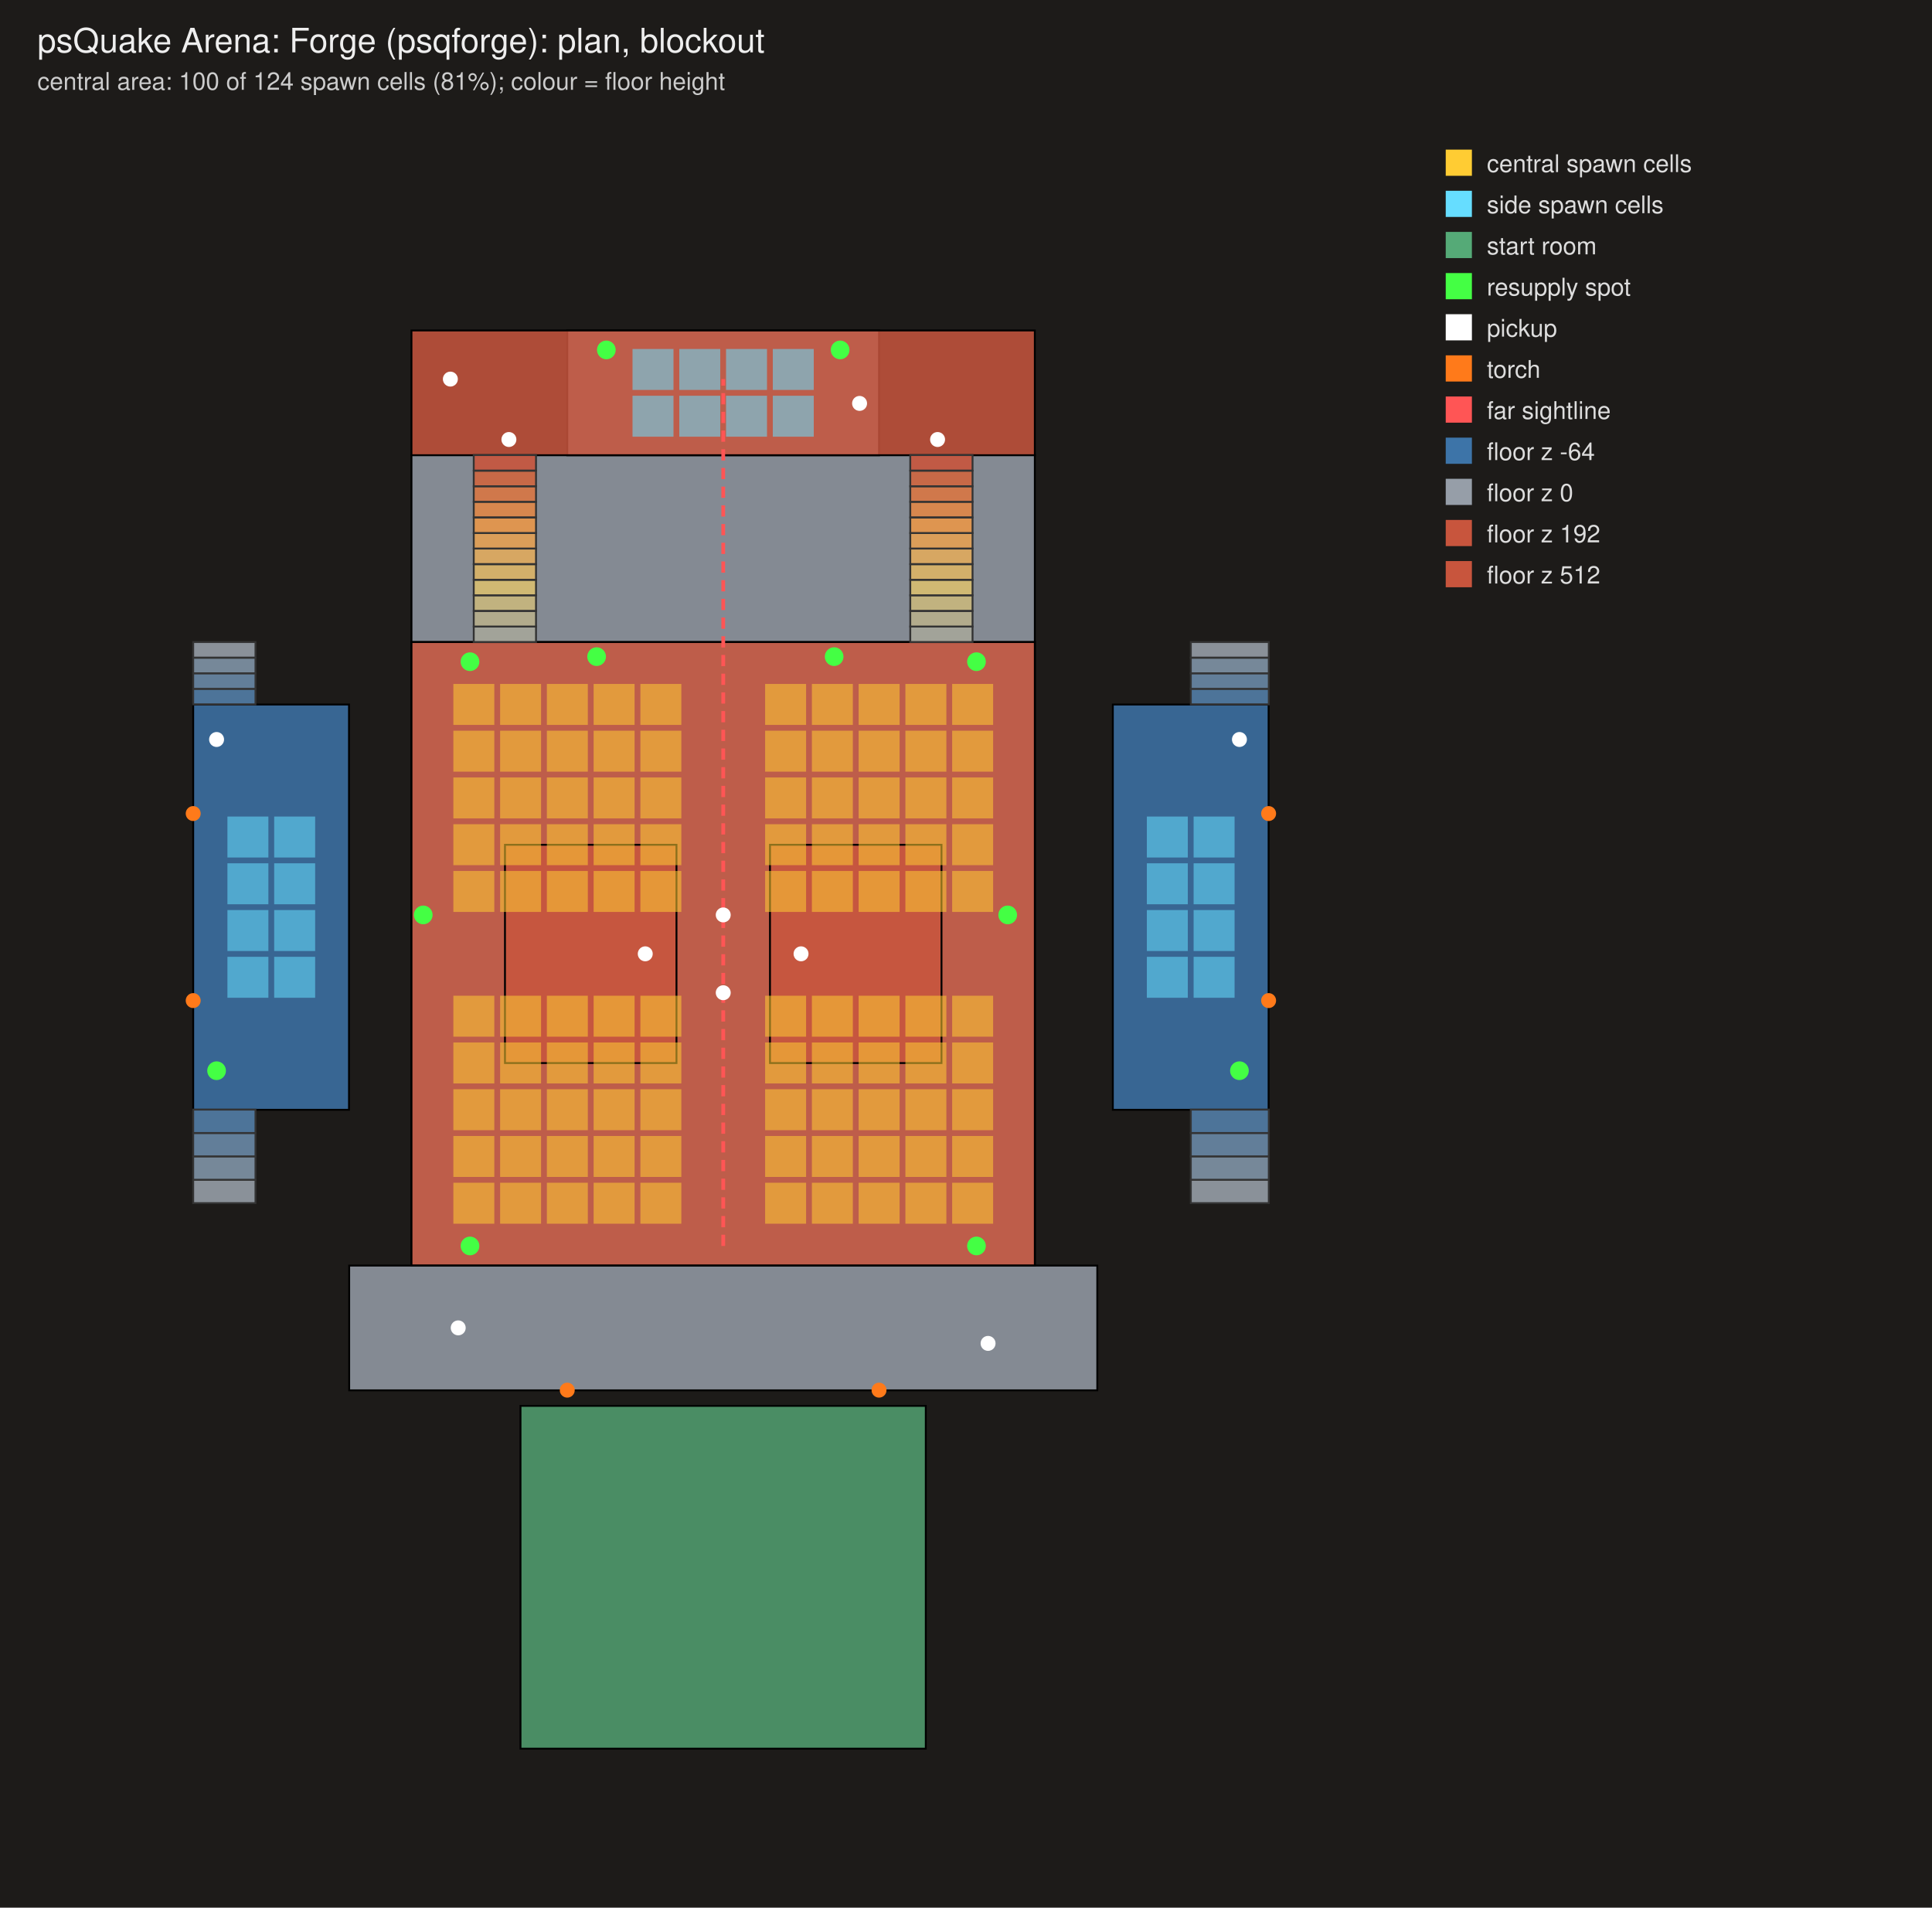
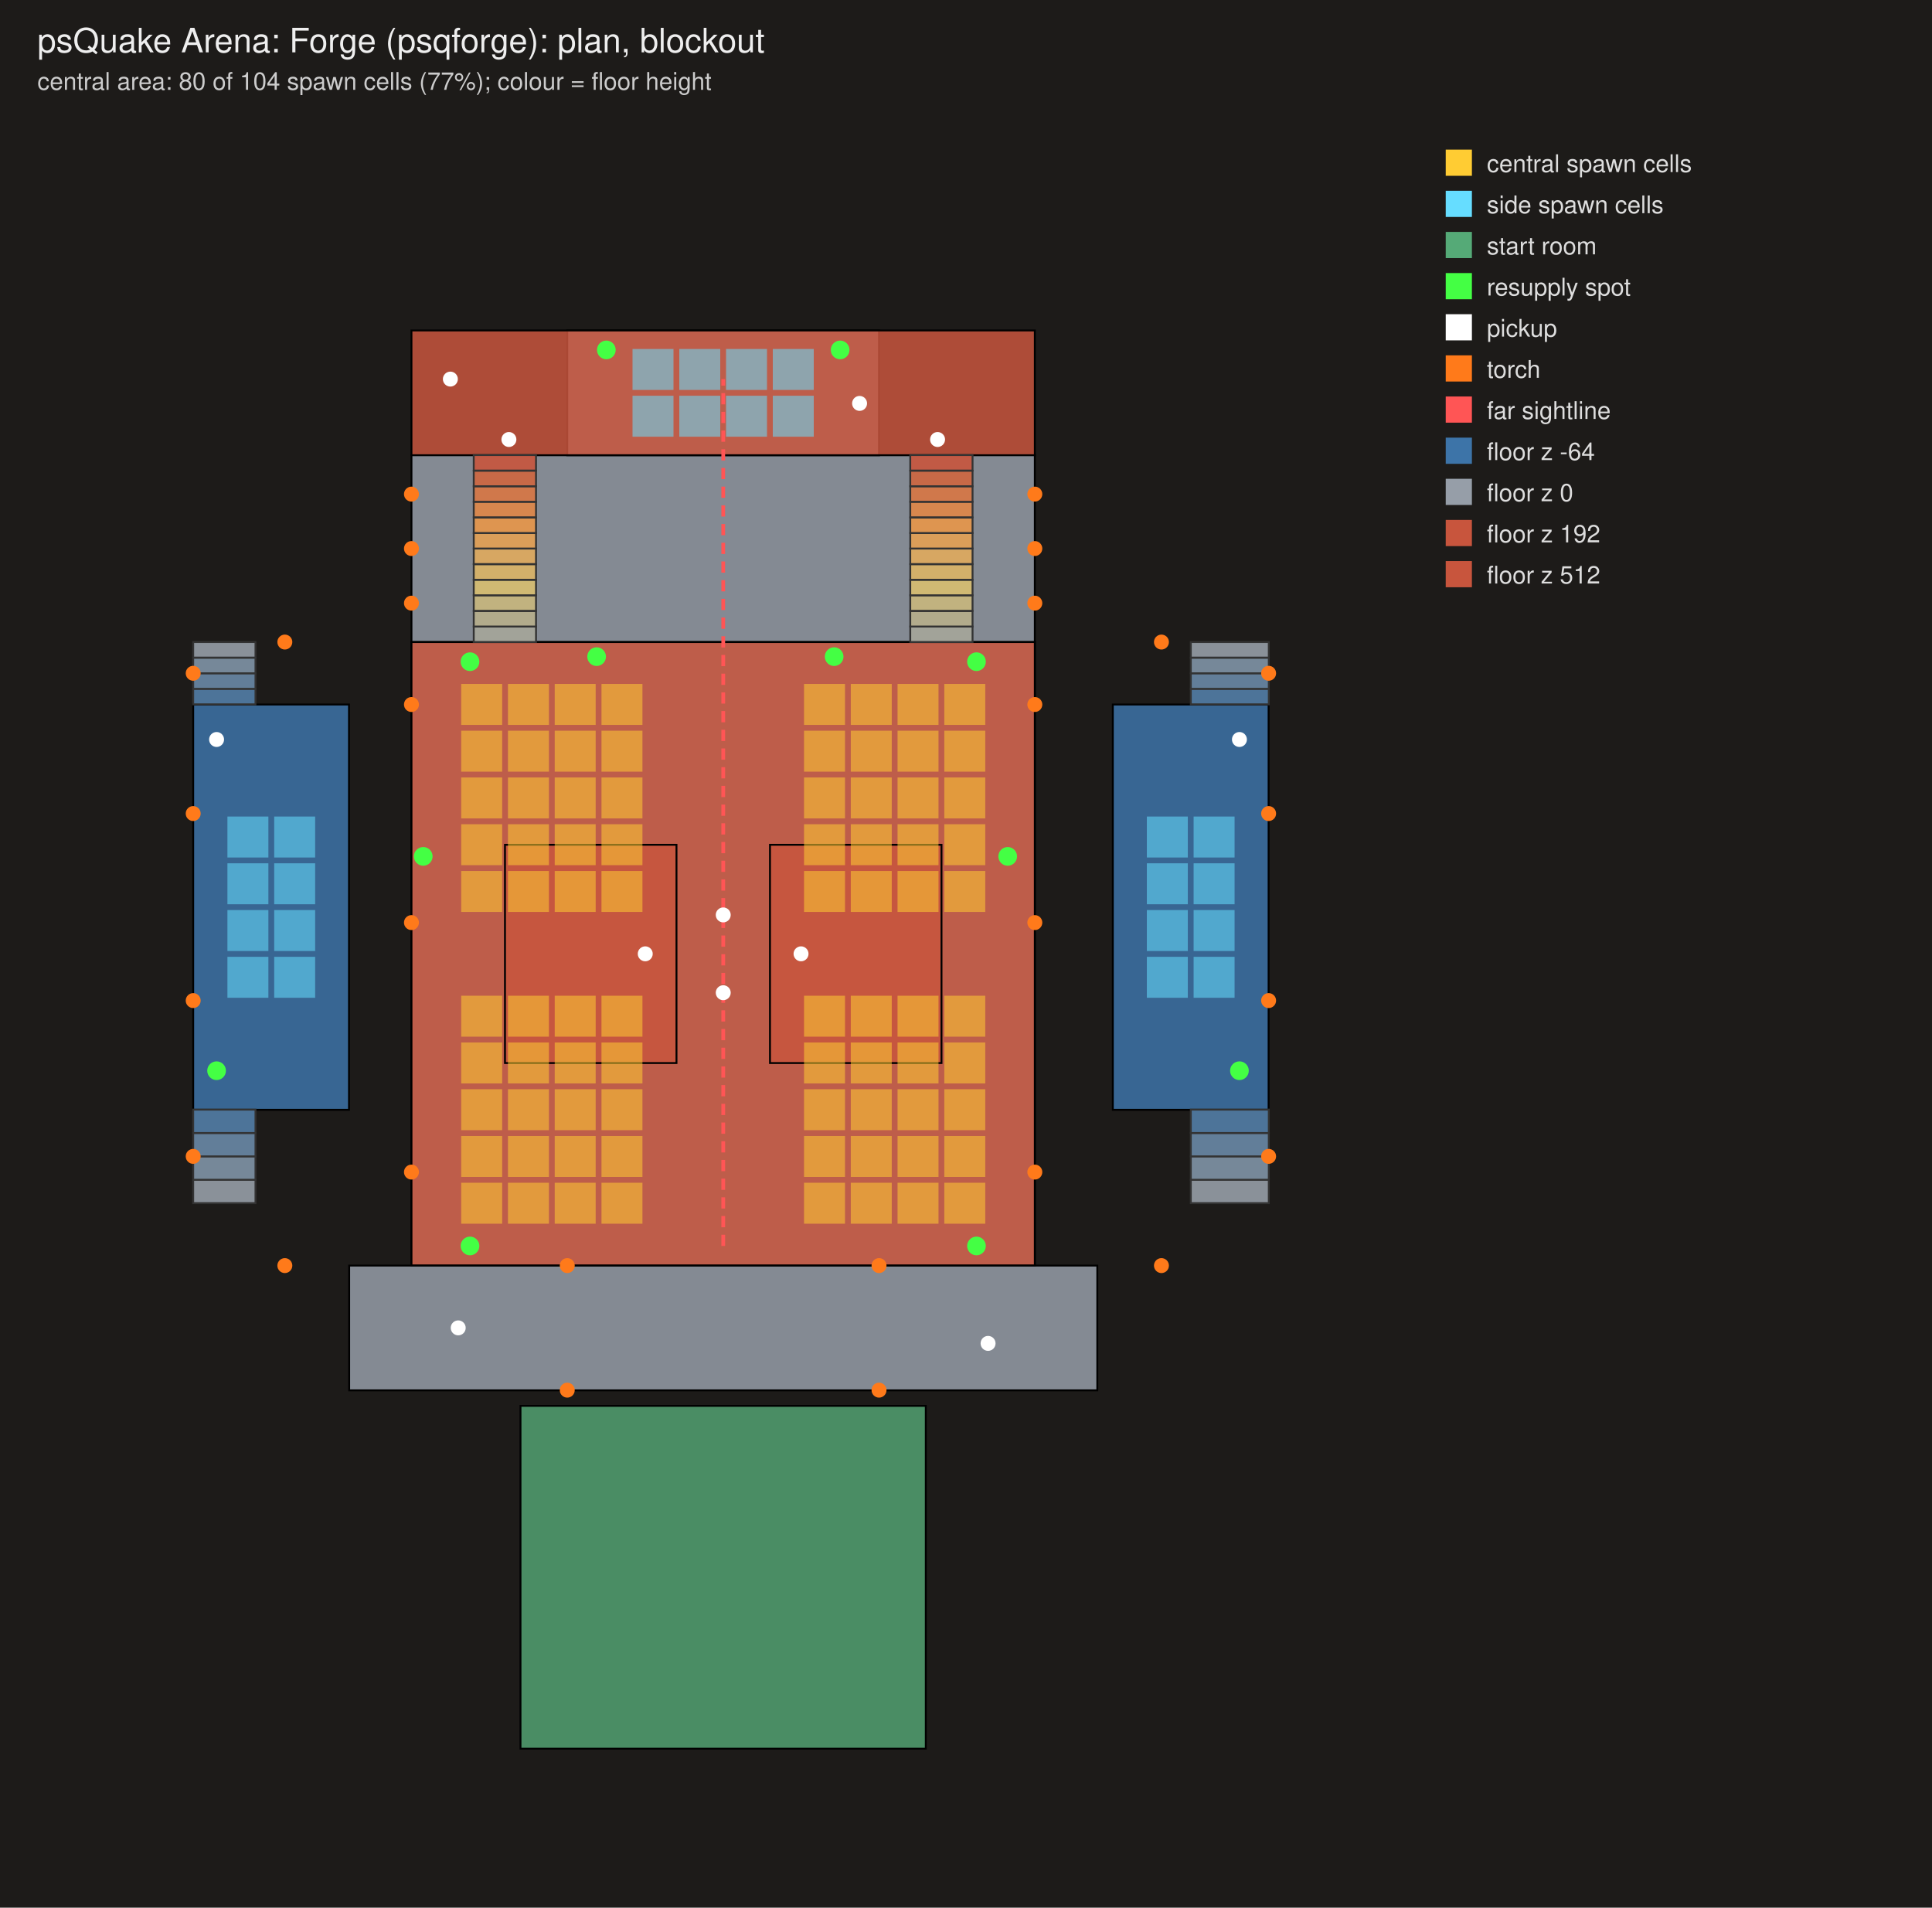
<svg xmlns="http://www.w3.org/2000/svg" width="1033" height="1020" font-family="Helvetica, Arial, sans-serif">
  <rect width="100%" height="100%" fill="#1d1b19" />
  <text x="20" y="28" fill="#eee" font-size="18">psQuake Arena: Forge (psqforge): plan, blockout</text>
-   <text x="20" y="48" fill="#ccc" font-size="13">central area: 100 of 124 spawn cells (81%); colour = floor height</text>
+   <text x="20" y="48" fill="#ccc" font-size="13">central area: 80 of 104 spawn cells (77%); colour = floor height</text>
  <rect x="103.3" y="376.7" width="83.3" height="216.7" fill="#3d74a8" fill-opacity="0.85" stroke="#000" />
  <rect x="595.0" y="376.7" width="83.3" height="216.7" fill="#3d74a8" fill-opacity="0.85" stroke="#000" />
  <rect x="186.7" y="676.7" width="400.0" height="66.7" fill="#969ea8" fill-opacity="0.85" stroke="#000" />
  <rect x="220.0" y="343.3" width="333.3" height="333.3" fill="#969ea8" fill-opacity="0.85" stroke="#000" />
  <rect x="220.0" y="243.3" width="333.3" height="100.0" fill="#969ea8" fill-opacity="0.85" stroke="#000" />
  <rect x="303.3" y="176.7" width="166.7" height="66.7" fill="#969ea8" fill-opacity="0.85" stroke="#000" />
  <rect x="220.0" y="343.3" width="333.3" height="333.3" fill="#c8553d" fill-opacity="0.85" stroke="#000" />
  <rect x="220.0" y="176.7" width="333.3" height="66.7" fill="#c8553d" fill-opacity="0.85" stroke="#000" />
  <rect x="270.0" y="451.7" width="91.7" height="116.7" fill="#c8553d" fill-opacity="0.85" stroke="#000" />
  <rect x="411.7" y="451.7" width="91.7" height="116.7" fill="#c8553d" fill-opacity="0.85" stroke="#000" />
  <rect x="103.3" y="630.8" width="33.3" height="12.5" fill="#969ea8" fill-opacity="0.9" stroke="#333" />
  <rect x="103.3" y="618.3" width="33.3" height="12.5" fill="#8094a8" fill-opacity="0.9" stroke="#333" />
  <rect x="103.3" y="605.8" width="33.3" height="12.5" fill="#6a89a8" fill-opacity="0.9" stroke="#333" />
  <rect x="103.3" y="593.3" width="33.3" height="12.5" fill="#537ea8" fill-opacity="0.9" stroke="#333" />
  <rect x="103.3" y="368.3" width="33.3" height="8.3" fill="#537ea8" fill-opacity="0.9" stroke="#333" />
  <rect x="103.3" y="360.0" width="33.3" height="8.3" fill="#6a89a8" fill-opacity="0.9" stroke="#333" />
  <rect x="103.3" y="351.7" width="33.3" height="8.3" fill="#8094a8" fill-opacity="0.9" stroke="#333" />
  <rect x="103.3" y="343.3" width="33.3" height="8.3" fill="#969ea8" fill-opacity="0.9" stroke="#333" />
  <rect x="636.7" y="630.8" width="41.7" height="12.5" fill="#969ea8" fill-opacity="0.9" stroke="#333" />
  <rect x="636.7" y="618.3" width="41.7" height="12.5" fill="#8094a8" fill-opacity="0.9" stroke="#333" />
  <rect x="636.7" y="605.8" width="41.7" height="12.5" fill="#6a89a8" fill-opacity="0.9" stroke="#333" />
  <rect x="636.7" y="593.3" width="41.7" height="12.5" fill="#537ea8" fill-opacity="0.9" stroke="#333" />
  <rect x="636.7" y="368.3" width="41.7" height="8.3" fill="#537ea8" fill-opacity="0.9" stroke="#333" />
  <rect x="636.7" y="360.0" width="41.7" height="8.3" fill="#6a89a8" fill-opacity="0.9" stroke="#333" />
  <rect x="636.7" y="351.7" width="41.7" height="8.3" fill="#8094a8" fill-opacity="0.9" stroke="#333" />
  <rect x="636.7" y="343.3" width="41.7" height="8.3" fill="#969ea8" fill-opacity="0.9" stroke="#333" />
  <rect x="253.3" y="335.0" width="33.3" height="8.3" fill="#a6a69a" fill-opacity="0.9" stroke="#333" />
  <rect x="253.3" y="326.7" width="33.3" height="8.3" fill="#b7ae8c" fill-opacity="0.9" stroke="#333" />
  <rect x="253.3" y="318.3" width="33.3" height="8.3" fill="#c8b67e" fill-opacity="0.9" stroke="#333" />
  <rect x="253.3" y="310.0" width="33.3" height="8.3" fill="#d8be70" fill-opacity="0.9" stroke="#333" />
  <rect x="253.3" y="301.7" width="33.3" height="8.3" fill="#dcb466" fill-opacity="0.9" stroke="#333" />
  <rect x="253.3" y="293.3" width="33.3" height="8.3" fill="#e0aa5d" fill-opacity="0.9" stroke="#333" />
  <rect x="253.3" y="285.0" width="33.3" height="8.3" fill="#e4a054" fill-opacity="0.9" stroke="#333" />
  <rect x="253.3" y="276.7" width="33.3" height="8.3" fill="#e8964a" fill-opacity="0.9" stroke="#333" />
  <rect x="253.3" y="268.3" width="33.3" height="8.3" fill="#e08647" fill-opacity="0.9" stroke="#333" />
  <rect x="253.3" y="260.0" width="33.3" height="8.3" fill="#d87644" fill-opacity="0.9" stroke="#333" />
  <rect x="253.3" y="251.7" width="33.3" height="8.3" fill="#d06540" fill-opacity="0.9" stroke="#333" />
  <rect x="253.3" y="243.3" width="33.3" height="8.3" fill="#c8553d" fill-opacity="0.9" stroke="#333" />
  <rect x="486.7" y="335.0" width="33.3" height="8.3" fill="#a6a69a" fill-opacity="0.9" stroke="#333" />
  <rect x="486.7" y="326.7" width="33.3" height="8.3" fill="#b7ae8c" fill-opacity="0.9" stroke="#333" />
  <rect x="486.7" y="318.3" width="33.3" height="8.3" fill="#c8b67e" fill-opacity="0.9" stroke="#333" />
  <rect x="486.7" y="310.0" width="33.3" height="8.3" fill="#d8be70" fill-opacity="0.9" stroke="#333" />
  <rect x="486.7" y="301.7" width="33.3" height="8.3" fill="#dcb466" fill-opacity="0.9" stroke="#333" />
  <rect x="486.7" y="293.3" width="33.3" height="8.3" fill="#e0aa5d" fill-opacity="0.9" stroke="#333" />
  <rect x="486.7" y="285.0" width="33.3" height="8.3" fill="#e4a054" fill-opacity="0.9" stroke="#333" />
  <rect x="486.7" y="276.7" width="33.3" height="8.3" fill="#e8964a" fill-opacity="0.9" stroke="#333" />
  <rect x="486.7" y="268.3" width="33.3" height="8.3" fill="#e08647" fill-opacity="0.9" stroke="#333" />
  <rect x="486.7" y="260.0" width="33.3" height="8.3" fill="#d87644" fill-opacity="0.9" stroke="#333" />
  <rect x="486.7" y="251.7" width="33.3" height="8.3" fill="#d06540" fill-opacity="0.9" stroke="#333" />
  <rect x="486.7" y="243.3" width="33.3" height="8.3" fill="#c8553d" fill-opacity="0.9" stroke="#333" />
  <rect x="278.3" y="751.7" width="216.7" height="183.3" fill="#5a7" fill-opacity="0.8" stroke="#000" />
-   <rect x="242.4" y="632.4" width="21.9" height="21.9" fill="#ffcc33" fill-opacity="0.55" stroke="none" />
-   <rect x="242.4" y="607.4" width="21.9" height="21.9" fill="#ffcc33" fill-opacity="0.55" stroke="none" />
-   <rect x="242.4" y="582.4" width="21.9" height="21.9" fill="#ffcc33" fill-opacity="0.55" stroke="none" />
-   <rect x="242.4" y="557.4" width="21.9" height="21.9" fill="#ffcc33" fill-opacity="0.55" stroke="none" />
-   <rect x="242.4" y="532.4" width="21.9" height="21.9" fill="#ffcc33" fill-opacity="0.55" stroke="none" />
-   <rect x="267.4" y="632.4" width="21.9" height="21.9" fill="#ffcc33" fill-opacity="0.55" stroke="none" />
-   <rect x="267.4" y="607.4" width="21.9" height="21.9" fill="#ffcc33" fill-opacity="0.55" stroke="none" />
-   <rect x="267.4" y="582.4" width="21.9" height="21.9" fill="#ffcc33" fill-opacity="0.55" stroke="none" />
-   <rect x="267.4" y="557.4" width="21.9" height="21.9" fill="#ffcc33" fill-opacity="0.55" stroke="none" />
-   <rect x="267.4" y="532.4" width="21.9" height="21.9" fill="#ffcc33" fill-opacity="0.55" stroke="none" />
-   <rect x="292.4" y="632.4" width="21.9" height="21.9" fill="#ffcc33" fill-opacity="0.55" stroke="none" />
-   <rect x="292.4" y="607.4" width="21.9" height="21.9" fill="#ffcc33" fill-opacity="0.55" stroke="none" />
-   <rect x="292.4" y="582.4" width="21.9" height="21.9" fill="#ffcc33" fill-opacity="0.55" stroke="none" />
-   <rect x="292.4" y="557.4" width="21.9" height="21.9" fill="#ffcc33" fill-opacity="0.55" stroke="none" />
-   <rect x="292.4" y="532.4" width="21.9" height="21.9" fill="#ffcc33" fill-opacity="0.55" stroke="none" />
-   <rect x="317.4" y="632.4" width="21.9" height="21.9" fill="#ffcc33" fill-opacity="0.55" stroke="none" />
-   <rect x="317.4" y="607.4" width="21.9" height="21.9" fill="#ffcc33" fill-opacity="0.55" stroke="none" />
-   <rect x="317.4" y="582.4" width="21.9" height="21.9" fill="#ffcc33" fill-opacity="0.55" stroke="none" />
-   <rect x="317.4" y="557.4" width="21.9" height="21.9" fill="#ffcc33" fill-opacity="0.55" stroke="none" />
-   <rect x="317.4" y="532.4" width="21.9" height="21.9" fill="#ffcc33" fill-opacity="0.55" stroke="none" />
-   <rect x="342.4" y="632.4" width="21.9" height="21.9" fill="#ffcc33" fill-opacity="0.55" stroke="none" />
-   <rect x="342.4" y="607.4" width="21.9" height="21.9" fill="#ffcc33" fill-opacity="0.55" stroke="none" />
-   <rect x="342.4" y="582.4" width="21.9" height="21.9" fill="#ffcc33" fill-opacity="0.55" stroke="none" />
-   <rect x="342.4" y="557.4" width="21.9" height="21.9" fill="#ffcc33" fill-opacity="0.55" stroke="none" />
-   <rect x="342.4" y="532.4" width="21.9" height="21.9" fill="#ffcc33" fill-opacity="0.55" stroke="none" />
-   <rect x="409.1" y="632.4" width="21.9" height="21.9" fill="#ffcc33" fill-opacity="0.55" stroke="none" />
-   <rect x="409.1" y="607.4" width="21.9" height="21.9" fill="#ffcc33" fill-opacity="0.55" stroke="none" />
-   <rect x="409.1" y="582.4" width="21.9" height="21.9" fill="#ffcc33" fill-opacity="0.55" stroke="none" />
-   <rect x="409.1" y="557.4" width="21.9" height="21.9" fill="#ffcc33" fill-opacity="0.55" stroke="none" />
-   <rect x="409.1" y="532.4" width="21.9" height="21.9" fill="#ffcc33" fill-opacity="0.55" stroke="none" />
-   <rect x="434.1" y="632.4" width="21.9" height="21.9" fill="#ffcc33" fill-opacity="0.55" stroke="none" />
-   <rect x="434.1" y="607.4" width="21.9" height="21.9" fill="#ffcc33" fill-opacity="0.55" stroke="none" />
-   <rect x="434.1" y="582.4" width="21.9" height="21.9" fill="#ffcc33" fill-opacity="0.55" stroke="none" />
-   <rect x="434.1" y="557.4" width="21.9" height="21.9" fill="#ffcc33" fill-opacity="0.55" stroke="none" />
-   <rect x="434.1" y="532.4" width="21.9" height="21.9" fill="#ffcc33" fill-opacity="0.55" stroke="none" />
-   <rect x="459.1" y="632.4" width="21.9" height="21.9" fill="#ffcc33" fill-opacity="0.55" stroke="none" />
-   <rect x="459.1" y="607.4" width="21.9" height="21.9" fill="#ffcc33" fill-opacity="0.55" stroke="none" />
-   <rect x="459.1" y="582.4" width="21.9" height="21.9" fill="#ffcc33" fill-opacity="0.55" stroke="none" />
-   <rect x="459.1" y="557.4" width="21.9" height="21.9" fill="#ffcc33" fill-opacity="0.55" stroke="none" />
-   <rect x="459.1" y="532.4" width="21.9" height="21.9" fill="#ffcc33" fill-opacity="0.55" stroke="none" />
-   <rect x="484.1" y="632.4" width="21.9" height="21.9" fill="#ffcc33" fill-opacity="0.55" stroke="none" />
-   <rect x="484.1" y="607.4" width="21.9" height="21.9" fill="#ffcc33" fill-opacity="0.55" stroke="none" />
-   <rect x="484.1" y="582.4" width="21.9" height="21.9" fill="#ffcc33" fill-opacity="0.55" stroke="none" />
-   <rect x="484.1" y="557.4" width="21.9" height="21.9" fill="#ffcc33" fill-opacity="0.55" stroke="none" />
-   <rect x="484.1" y="532.4" width="21.9" height="21.9" fill="#ffcc33" fill-opacity="0.55" stroke="none" />
-   <rect x="509.1" y="632.4" width="21.9" height="21.9" fill="#ffcc33" fill-opacity="0.55" stroke="none" />
-   <rect x="509.1" y="607.4" width="21.9" height="21.9" fill="#ffcc33" fill-opacity="0.55" stroke="none" />
-   <rect x="509.1" y="582.4" width="21.9" height="21.9" fill="#ffcc33" fill-opacity="0.55" stroke="none" />
-   <rect x="509.1" y="557.4" width="21.9" height="21.9" fill="#ffcc33" fill-opacity="0.55" stroke="none" />
-   <rect x="509.1" y="532.4" width="21.9" height="21.9" fill="#ffcc33" fill-opacity="0.55" stroke="none" />
-   <rect x="242.4" y="465.7" width="21.9" height="21.9" fill="#ffcc33" fill-opacity="0.55" stroke="none" />
-   <rect x="242.4" y="440.7" width="21.9" height="21.9" fill="#ffcc33" fill-opacity="0.55" stroke="none" />
-   <rect x="242.4" y="415.7" width="21.9" height="21.9" fill="#ffcc33" fill-opacity="0.55" stroke="none" />
-   <rect x="242.4" y="390.7" width="21.9" height="21.9" fill="#ffcc33" fill-opacity="0.55" stroke="none" />
-   <rect x="242.4" y="365.7" width="21.9" height="21.9" fill="#ffcc33" fill-opacity="0.55" stroke="none" />
-   <rect x="267.4" y="465.7" width="21.9" height="21.9" fill="#ffcc33" fill-opacity="0.55" stroke="none" />
-   <rect x="267.4" y="440.7" width="21.9" height="21.9" fill="#ffcc33" fill-opacity="0.55" stroke="none" />
-   <rect x="267.4" y="415.7" width="21.9" height="21.9" fill="#ffcc33" fill-opacity="0.55" stroke="none" />
-   <rect x="267.4" y="390.7" width="21.9" height="21.9" fill="#ffcc33" fill-opacity="0.55" stroke="none" />
-   <rect x="267.4" y="365.7" width="21.9" height="21.9" fill="#ffcc33" fill-opacity="0.55" stroke="none" />
-   <rect x="292.4" y="465.7" width="21.9" height="21.9" fill="#ffcc33" fill-opacity="0.55" stroke="none" />
-   <rect x="292.4" y="440.7" width="21.9" height="21.9" fill="#ffcc33" fill-opacity="0.55" stroke="none" />
-   <rect x="292.4" y="415.7" width="21.9" height="21.9" fill="#ffcc33" fill-opacity="0.55" stroke="none" />
-   <rect x="292.4" y="390.7" width="21.9" height="21.9" fill="#ffcc33" fill-opacity="0.55" stroke="none" />
-   <rect x="292.4" y="365.7" width="21.9" height="21.9" fill="#ffcc33" fill-opacity="0.55" stroke="none" />
-   <rect x="317.4" y="465.7" width="21.9" height="21.9" fill="#ffcc33" fill-opacity="0.55" stroke="none" />
-   <rect x="317.4" y="440.7" width="21.9" height="21.9" fill="#ffcc33" fill-opacity="0.55" stroke="none" />
-   <rect x="317.4" y="415.7" width="21.9" height="21.9" fill="#ffcc33" fill-opacity="0.55" stroke="none" />
-   <rect x="317.4" y="390.7" width="21.9" height="21.9" fill="#ffcc33" fill-opacity="0.55" stroke="none" />
-   <rect x="317.4" y="365.7" width="21.9" height="21.9" fill="#ffcc33" fill-opacity="0.55" stroke="none" />
-   <rect x="342.4" y="465.7" width="21.9" height="21.9" fill="#ffcc33" fill-opacity="0.55" stroke="none" />
-   <rect x="342.4" y="440.7" width="21.9" height="21.9" fill="#ffcc33" fill-opacity="0.55" stroke="none" />
-   <rect x="342.4" y="415.7" width="21.9" height="21.9" fill="#ffcc33" fill-opacity="0.55" stroke="none" />
-   <rect x="342.4" y="390.7" width="21.9" height="21.9" fill="#ffcc33" fill-opacity="0.55" stroke="none" />
-   <rect x="342.4" y="365.7" width="21.9" height="21.9" fill="#ffcc33" fill-opacity="0.55" stroke="none" />
-   <rect x="409.1" y="465.7" width="21.9" height="21.9" fill="#ffcc33" fill-opacity="0.55" stroke="none" />
-   <rect x="409.1" y="440.7" width="21.9" height="21.9" fill="#ffcc33" fill-opacity="0.55" stroke="none" />
-   <rect x="409.1" y="415.7" width="21.9" height="21.9" fill="#ffcc33" fill-opacity="0.55" stroke="none" />
-   <rect x="409.1" y="390.7" width="21.9" height="21.9" fill="#ffcc33" fill-opacity="0.55" stroke="none" />
-   <rect x="409.1" y="365.7" width="21.9" height="21.9" fill="#ffcc33" fill-opacity="0.55" stroke="none" />
-   <rect x="434.1" y="465.7" width="21.9" height="21.9" fill="#ffcc33" fill-opacity="0.55" stroke="none" />
-   <rect x="434.1" y="440.7" width="21.9" height="21.9" fill="#ffcc33" fill-opacity="0.55" stroke="none" />
-   <rect x="434.1" y="415.7" width="21.9" height="21.9" fill="#ffcc33" fill-opacity="0.55" stroke="none" />
-   <rect x="434.1" y="390.7" width="21.9" height="21.9" fill="#ffcc33" fill-opacity="0.55" stroke="none" />
-   <rect x="434.1" y="365.7" width="21.9" height="21.9" fill="#ffcc33" fill-opacity="0.55" stroke="none" />
-   <rect x="459.1" y="465.7" width="21.9" height="21.9" fill="#ffcc33" fill-opacity="0.55" stroke="none" />
-   <rect x="459.1" y="440.7" width="21.9" height="21.9" fill="#ffcc33" fill-opacity="0.55" stroke="none" />
-   <rect x="459.1" y="415.7" width="21.9" height="21.9" fill="#ffcc33" fill-opacity="0.55" stroke="none" />
-   <rect x="459.1" y="390.7" width="21.9" height="21.9" fill="#ffcc33" fill-opacity="0.55" stroke="none" />
-   <rect x="459.1" y="365.7" width="21.9" height="21.9" fill="#ffcc33" fill-opacity="0.55" stroke="none" />
-   <rect x="484.1" y="465.7" width="21.9" height="21.9" fill="#ffcc33" fill-opacity="0.55" stroke="none" />
-   <rect x="484.1" y="440.7" width="21.9" height="21.9" fill="#ffcc33" fill-opacity="0.55" stroke="none" />
-   <rect x="484.1" y="415.7" width="21.9" height="21.9" fill="#ffcc33" fill-opacity="0.55" stroke="none" />
-   <rect x="484.1" y="390.7" width="21.9" height="21.9" fill="#ffcc33" fill-opacity="0.55" stroke="none" />
-   <rect x="484.1" y="365.7" width="21.9" height="21.9" fill="#ffcc33" fill-opacity="0.55" stroke="none" />
-   <rect x="509.1" y="465.7" width="21.9" height="21.9" fill="#ffcc33" fill-opacity="0.55" stroke="none" />
-   <rect x="509.1" y="440.7" width="21.9" height="21.9" fill="#ffcc33" fill-opacity="0.55" stroke="none" />
-   <rect x="509.1" y="415.7" width="21.9" height="21.9" fill="#ffcc33" fill-opacity="0.55" stroke="none" />
-   <rect x="509.1" y="390.7" width="21.9" height="21.9" fill="#ffcc33" fill-opacity="0.55" stroke="none" />
-   <rect x="509.1" y="365.7" width="21.9" height="21.9" fill="#ffcc33" fill-opacity="0.55" stroke="none" />
+   <rect x="246.6" y="632.4" width="21.9" height="21.9" fill="#ffcc33" fill-opacity="0.55" stroke="none" />
+   <rect x="246.6" y="607.4" width="21.9" height="21.9" fill="#ffcc33" fill-opacity="0.55" stroke="none" />
+   <rect x="246.6" y="582.4" width="21.9" height="21.9" fill="#ffcc33" fill-opacity="0.55" stroke="none" />
+   <rect x="246.6" y="557.4" width="21.9" height="21.9" fill="#ffcc33" fill-opacity="0.55" stroke="none" />
+   <rect x="246.6" y="532.4" width="21.9" height="21.9" fill="#ffcc33" fill-opacity="0.55" stroke="none" />
+   <rect x="271.6" y="632.4" width="21.9" height="21.9" fill="#ffcc33" fill-opacity="0.55" stroke="none" />
+   <rect x="271.6" y="607.4" width="21.9" height="21.9" fill="#ffcc33" fill-opacity="0.55" stroke="none" />
+   <rect x="271.6" y="582.4" width="21.9" height="21.9" fill="#ffcc33" fill-opacity="0.55" stroke="none" />
+   <rect x="271.6" y="557.4" width="21.9" height="21.9" fill="#ffcc33" fill-opacity="0.55" stroke="none" />
+   <rect x="271.6" y="532.4" width="21.9" height="21.9" fill="#ffcc33" fill-opacity="0.55" stroke="none" />
+   <rect x="296.6" y="632.4" width="21.9" height="21.9" fill="#ffcc33" fill-opacity="0.55" stroke="none" />
+   <rect x="296.6" y="607.4" width="21.9" height="21.9" fill="#ffcc33" fill-opacity="0.55" stroke="none" />
+   <rect x="296.6" y="582.4" width="21.9" height="21.9" fill="#ffcc33" fill-opacity="0.55" stroke="none" />
+   <rect x="296.6" y="557.4" width="21.9" height="21.9" fill="#ffcc33" fill-opacity="0.55" stroke="none" />
+   <rect x="296.6" y="532.4" width="21.9" height="21.9" fill="#ffcc33" fill-opacity="0.55" stroke="none" />
+   <rect x="321.6" y="632.4" width="21.9" height="21.9" fill="#ffcc33" fill-opacity="0.55" stroke="none" />
+   <rect x="321.6" y="607.4" width="21.9" height="21.9" fill="#ffcc33" fill-opacity="0.55" stroke="none" />
+   <rect x="321.6" y="582.4" width="21.9" height="21.9" fill="#ffcc33" fill-opacity="0.55" stroke="none" />
+   <rect x="321.6" y="557.4" width="21.9" height="21.9" fill="#ffcc33" fill-opacity="0.55" stroke="none" />
+   <rect x="321.6" y="532.4" width="21.9" height="21.9" fill="#ffcc33" fill-opacity="0.55" stroke="none" />
+   <rect x="429.9" y="632.4" width="21.9" height="21.9" fill="#ffcc33" fill-opacity="0.55" stroke="none" />
+   <rect x="429.9" y="607.4" width="21.9" height="21.9" fill="#ffcc33" fill-opacity="0.55" stroke="none" />
+   <rect x="429.9" y="582.4" width="21.9" height="21.9" fill="#ffcc33" fill-opacity="0.55" stroke="none" />
+   <rect x="429.9" y="557.4" width="21.9" height="21.9" fill="#ffcc33" fill-opacity="0.55" stroke="none" />
+   <rect x="429.9" y="532.4" width="21.9" height="21.9" fill="#ffcc33" fill-opacity="0.55" stroke="none" />
+   <rect x="454.9" y="632.4" width="21.9" height="21.9" fill="#ffcc33" fill-opacity="0.55" stroke="none" />
+   <rect x="454.9" y="607.4" width="21.9" height="21.9" fill="#ffcc33" fill-opacity="0.55" stroke="none" />
+   <rect x="454.9" y="582.4" width="21.9" height="21.9" fill="#ffcc33" fill-opacity="0.55" stroke="none" />
+   <rect x="454.9" y="557.4" width="21.9" height="21.9" fill="#ffcc33" fill-opacity="0.55" stroke="none" />
+   <rect x="454.9" y="532.4" width="21.9" height="21.9" fill="#ffcc33" fill-opacity="0.55" stroke="none" />
+   <rect x="479.9" y="632.4" width="21.9" height="21.9" fill="#ffcc33" fill-opacity="0.55" stroke="none" />
+   <rect x="479.9" y="607.4" width="21.9" height="21.9" fill="#ffcc33" fill-opacity="0.55" stroke="none" />
+   <rect x="479.9" y="582.4" width="21.9" height="21.9" fill="#ffcc33" fill-opacity="0.55" stroke="none" />
+   <rect x="479.9" y="557.4" width="21.9" height="21.9" fill="#ffcc33" fill-opacity="0.55" stroke="none" />
+   <rect x="479.9" y="532.4" width="21.9" height="21.9" fill="#ffcc33" fill-opacity="0.55" stroke="none" />
+   <rect x="504.9" y="632.4" width="21.9" height="21.9" fill="#ffcc33" fill-opacity="0.55" stroke="none" />
+   <rect x="504.9" y="607.4" width="21.9" height="21.9" fill="#ffcc33" fill-opacity="0.55" stroke="none" />
+   <rect x="504.9" y="582.4" width="21.9" height="21.9" fill="#ffcc33" fill-opacity="0.55" stroke="none" />
+   <rect x="504.9" y="557.4" width="21.9" height="21.9" fill="#ffcc33" fill-opacity="0.55" stroke="none" />
+   <rect x="504.9" y="532.4" width="21.9" height="21.9" fill="#ffcc33" fill-opacity="0.55" stroke="none" />
+   <rect x="246.6" y="465.7" width="21.9" height="21.9" fill="#ffcc33" fill-opacity="0.55" stroke="none" />
+   <rect x="246.6" y="440.7" width="21.9" height="21.9" fill="#ffcc33" fill-opacity="0.55" stroke="none" />
+   <rect x="246.6" y="415.7" width="21.9" height="21.9" fill="#ffcc33" fill-opacity="0.55" stroke="none" />
+   <rect x="246.6" y="390.7" width="21.9" height="21.9" fill="#ffcc33" fill-opacity="0.55" stroke="none" />
+   <rect x="246.6" y="365.7" width="21.9" height="21.9" fill="#ffcc33" fill-opacity="0.55" stroke="none" />
+   <rect x="271.6" y="465.7" width="21.9" height="21.9" fill="#ffcc33" fill-opacity="0.55" stroke="none" />
+   <rect x="271.6" y="440.7" width="21.9" height="21.9" fill="#ffcc33" fill-opacity="0.55" stroke="none" />
+   <rect x="271.6" y="415.7" width="21.9" height="21.9" fill="#ffcc33" fill-opacity="0.55" stroke="none" />
+   <rect x="271.6" y="390.7" width="21.9" height="21.9" fill="#ffcc33" fill-opacity="0.55" stroke="none" />
+   <rect x="271.6" y="365.7" width="21.9" height="21.9" fill="#ffcc33" fill-opacity="0.55" stroke="none" />
+   <rect x="296.6" y="465.7" width="21.9" height="21.9" fill="#ffcc33" fill-opacity="0.55" stroke="none" />
+   <rect x="296.6" y="440.7" width="21.9" height="21.9" fill="#ffcc33" fill-opacity="0.55" stroke="none" />
+   <rect x="296.6" y="415.7" width="21.9" height="21.9" fill="#ffcc33" fill-opacity="0.55" stroke="none" />
+   <rect x="296.6" y="390.7" width="21.9" height="21.9" fill="#ffcc33" fill-opacity="0.55" stroke="none" />
+   <rect x="296.6" y="365.7" width="21.9" height="21.9" fill="#ffcc33" fill-opacity="0.55" stroke="none" />
+   <rect x="321.6" y="465.7" width="21.9" height="21.9" fill="#ffcc33" fill-opacity="0.55" stroke="none" />
+   <rect x="321.6" y="440.7" width="21.9" height="21.9" fill="#ffcc33" fill-opacity="0.55" stroke="none" />
+   <rect x="321.6" y="415.7" width="21.9" height="21.9" fill="#ffcc33" fill-opacity="0.55" stroke="none" />
+   <rect x="321.6" y="390.7" width="21.9" height="21.9" fill="#ffcc33" fill-opacity="0.55" stroke="none" />
+   <rect x="321.6" y="365.7" width="21.9" height="21.9" fill="#ffcc33" fill-opacity="0.55" stroke="none" />
+   <rect x="429.9" y="465.7" width="21.9" height="21.9" fill="#ffcc33" fill-opacity="0.55" stroke="none" />
+   <rect x="429.9" y="440.7" width="21.9" height="21.9" fill="#ffcc33" fill-opacity="0.55" stroke="none" />
+   <rect x="429.9" y="415.7" width="21.9" height="21.9" fill="#ffcc33" fill-opacity="0.55" stroke="none" />
+   <rect x="429.9" y="390.7" width="21.9" height="21.9" fill="#ffcc33" fill-opacity="0.55" stroke="none" />
+   <rect x="429.9" y="365.7" width="21.9" height="21.9" fill="#ffcc33" fill-opacity="0.55" stroke="none" />
+   <rect x="454.9" y="465.7" width="21.9" height="21.9" fill="#ffcc33" fill-opacity="0.55" stroke="none" />
+   <rect x="454.9" y="440.7" width="21.9" height="21.9" fill="#ffcc33" fill-opacity="0.55" stroke="none" />
+   <rect x="454.9" y="415.7" width="21.9" height="21.9" fill="#ffcc33" fill-opacity="0.55" stroke="none" />
+   <rect x="454.9" y="390.7" width="21.9" height="21.9" fill="#ffcc33" fill-opacity="0.55" stroke="none" />
+   <rect x="454.9" y="365.7" width="21.9" height="21.9" fill="#ffcc33" fill-opacity="0.55" stroke="none" />
+   <rect x="479.9" y="465.7" width="21.9" height="21.9" fill="#ffcc33" fill-opacity="0.55" stroke="none" />
+   <rect x="479.9" y="440.7" width="21.9" height="21.9" fill="#ffcc33" fill-opacity="0.55" stroke="none" />
+   <rect x="479.9" y="415.7" width="21.9" height="21.9" fill="#ffcc33" fill-opacity="0.55" stroke="none" />
+   <rect x="479.9" y="390.7" width="21.9" height="21.9" fill="#ffcc33" fill-opacity="0.55" stroke="none" />
+   <rect x="479.9" y="365.7" width="21.9" height="21.9" fill="#ffcc33" fill-opacity="0.55" stroke="none" />
+   <rect x="504.9" y="465.7" width="21.9" height="21.9" fill="#ffcc33" fill-opacity="0.55" stroke="none" />
+   <rect x="504.9" y="440.7" width="21.9" height="21.9" fill="#ffcc33" fill-opacity="0.55" stroke="none" />
+   <rect x="504.9" y="415.7" width="21.9" height="21.9" fill="#ffcc33" fill-opacity="0.55" stroke="none" />
+   <rect x="504.9" y="390.7" width="21.9" height="21.9" fill="#ffcc33" fill-opacity="0.55" stroke="none" />
+   <rect x="504.9" y="365.7" width="21.9" height="21.9" fill="#ffcc33" fill-opacity="0.55" stroke="none" />
  <rect x="338.2" y="211.6" width="21.9" height="21.9" fill="#66ddff" fill-opacity="0.55" stroke="none" />
  <rect x="338.2" y="186.6" width="21.9" height="21.9" fill="#66ddff" fill-opacity="0.55" stroke="none" />
  <rect x="363.2" y="211.6" width="21.9" height="21.9" fill="#66ddff" fill-opacity="0.55" stroke="none" />
  <rect x="363.2" y="186.6" width="21.9" height="21.9" fill="#66ddff" fill-opacity="0.55" stroke="none" />
  <rect x="388.2" y="211.6" width="21.9" height="21.9" fill="#66ddff" fill-opacity="0.55" stroke="none" />
  <rect x="388.2" y="186.6" width="21.9" height="21.9" fill="#66ddff" fill-opacity="0.55" stroke="none" />
  <rect x="413.2" y="211.6" width="21.9" height="21.9" fill="#66ddff" fill-opacity="0.55" stroke="none" />
  <rect x="413.2" y="186.6" width="21.9" height="21.9" fill="#66ddff" fill-opacity="0.55" stroke="none" />
  <rect x="121.6" y="511.6" width="21.9" height="21.9" fill="#66ddff" fill-opacity="0.55" stroke="none" />
  <rect x="121.6" y="486.6" width="21.9" height="21.9" fill="#66ddff" fill-opacity="0.55" stroke="none" />
  <rect x="121.6" y="461.6" width="21.9" height="21.9" fill="#66ddff" fill-opacity="0.55" stroke="none" />
  <rect x="121.6" y="436.6" width="21.9" height="21.9" fill="#66ddff" fill-opacity="0.55" stroke="none" />
  <rect x="146.6" y="511.6" width="21.9" height="21.9" fill="#66ddff" fill-opacity="0.55" stroke="none" />
  <rect x="146.6" y="486.6" width="21.9" height="21.9" fill="#66ddff" fill-opacity="0.55" stroke="none" />
  <rect x="146.6" y="461.6" width="21.9" height="21.9" fill="#66ddff" fill-opacity="0.55" stroke="none" />
  <rect x="146.6" y="436.6" width="21.9" height="21.9" fill="#66ddff" fill-opacity="0.55" stroke="none" />
  <rect x="613.2" y="511.6" width="21.9" height="21.9" fill="#66ddff" fill-opacity="0.55" stroke="none" />
  <rect x="613.2" y="486.6" width="21.9" height="21.9" fill="#66ddff" fill-opacity="0.55" stroke="none" />
  <rect x="613.2" y="461.6" width="21.9" height="21.9" fill="#66ddff" fill-opacity="0.55" stroke="none" />
  <rect x="613.2" y="436.6" width="21.9" height="21.9" fill="#66ddff" fill-opacity="0.55" stroke="none" />
  <rect x="638.2" y="511.6" width="21.9" height="21.9" fill="#66ddff" fill-opacity="0.55" stroke="none" />
  <rect x="638.2" y="486.6" width="21.9" height="21.9" fill="#66ddff" fill-opacity="0.55" stroke="none" />
  <rect x="638.2" y="461.6" width="21.9" height="21.9" fill="#66ddff" fill-opacity="0.55" stroke="none" />
  <rect x="638.2" y="436.6" width="21.9" height="21.9" fill="#66ddff" fill-opacity="0.55" stroke="none" />
  <circle cx="103.3" cy="535.0" r="4" fill="#ff7a1a" />
  <circle cx="103.3" cy="435.0" r="4" fill="#ff7a1a" />
  <circle cx="678.3" cy="535.0" r="4" fill="#ff7a1a" />
  <circle cx="678.3" cy="435.0" r="4" fill="#ff7a1a" />
  <circle cx="303.3" cy="743.3" r="4" fill="#ff7a1a" />
  <circle cx="470.0" cy="743.3" r="4" fill="#ff7a1a" />
+   <circle cx="220.0" cy="322.5" r="4" fill="#ff7a1a" />
+   <circle cx="220.0" cy="264.2" r="4" fill="#ff7a1a" />
+   <circle cx="553.3" cy="322.5" r="4" fill="#ff7a1a" />
+   <circle cx="553.3" cy="264.2" r="4" fill="#ff7a1a" />
+   <circle cx="152.3" cy="676.7" r="4" fill="#ff7a1a" />
+   <circle cx="621.0" cy="676.7" r="4" fill="#ff7a1a" />
+   <circle cx="152.3" cy="343.3" r="4" fill="#ff7a1a" />
+   <circle cx="621.0" cy="343.3" r="4" fill="#ff7a1a" />
+   <circle cx="103.3" cy="618.3" r="4" fill="#ff7a1a" />
+   <circle cx="678.3" cy="618.3" r="4" fill="#ff7a1a" />
+   <circle cx="103.3" cy="360.0" r="4" fill="#ff7a1a" />
+   <circle cx="678.3" cy="360.0" r="4" fill="#ff7a1a" />
+   <circle cx="220.0" cy="626.7" r="4" fill="#ff7a1a" />
+   <circle cx="220.0" cy="493.3" r="4" fill="#ff7a1a" />
+   <circle cx="220.0" cy="376.7" r="4" fill="#ff7a1a" />
+   <circle cx="553.3" cy="626.7" r="4" fill="#ff7a1a" />
+   <circle cx="553.3" cy="493.3" r="4" fill="#ff7a1a" />
+   <circle cx="553.3" cy="376.7" r="4" fill="#ff7a1a" />
+   <circle cx="303.3" cy="676.7" r="4" fill="#ff7a1a" />
+   <circle cx="470.0" cy="676.7" r="4" fill="#ff7a1a" />
+   <circle cx="220.0" cy="293.3" r="4" fill="#ff7a1a" />
+   <circle cx="553.3" cy="293.3" r="4" fill="#ff7a1a" />
  <line x1="386.7" y1="666.2" x2="386.7" y2="202.7" stroke="#f55" stroke-dasharray="6 4" stroke-width="2" />
  <circle cx="251.3" cy="666.2" r="5" fill="#4f4" />
  <circle cx="522.1" cy="666.2" r="5" fill="#4f4" />
  <circle cx="251.3" cy="353.8" r="5" fill="#4f4" />
  <circle cx="522.1" cy="353.8" r="5" fill="#4f4" />
  <circle cx="319.0" cy="351.1" r="5" fill="#4f4" />
  <circle cx="446.0" cy="351.1" r="5" fill="#4f4" />
-   <circle cx="226.3" cy="489.2" r="5" fill="#4f4" />
-   <circle cx="538.8" cy="489.2" r="5" fill="#4f4" />
+   <circle cx="226.3" cy="457.9" r="5" fill="#4f4" />
+   <circle cx="538.8" cy="457.9" r="5" fill="#4f4" />
  <circle cx="115.8" cy="572.5" r="5" fill="#4f4" />
  <circle cx="662.7" cy="572.5" r="5" fill="#4f4" />
  <circle cx="324.2" cy="187.1" r="5" fill="#4f4" />
  <circle cx="449.2" cy="187.1" r="5" fill="#4f4" />
  <circle cx="245.0" cy="710.0" r="4" fill="#fff" />
  <circle cx="528.3" cy="718.3" r="4" fill="#fff" />
  <circle cx="115.8" cy="395.4" r="4" fill="#fff" />
  <circle cx="662.7" cy="395.4" r="4" fill="#fff" />
  <circle cx="386.7" cy="530.8" r="4" fill="#fff" />
  <circle cx="386.7" cy="489.2" r="4" fill="#fff" />
  <circle cx="345.0" cy="510.0" r="4" fill="#fff" />
  <circle cx="428.3" cy="510.0" r="4" fill="#fff" />
  <circle cx="459.6" cy="215.7" r="4" fill="#fff" />
  <circle cx="272.1" cy="235.0" r="4" fill="#fff" />
  <circle cx="501.3" cy="235.0" r="4" fill="#fff" />
  <circle cx="240.8" cy="202.7" r="4" fill="#fff" />
  <rect x="773" y="80" width="14" height="14" fill="#ffcc33" />
  <text x="795" y="92" fill="#ddd" font-size="13">central spawn cells</text>
  <rect x="773" y="102" width="14" height="14" fill="#66ddff" />
  <text x="795" y="114" fill="#ddd" font-size="13">side spawn cells</text>
  <rect x="773" y="124" width="14" height="14" fill="#5a7" />
  <text x="795" y="136" fill="#ddd" font-size="13">start room</text>
  <rect x="773" y="146" width="14" height="14" fill="#4f4" />
  <text x="795" y="158" fill="#ddd" font-size="13">resupply spot</text>
  <rect x="773" y="168" width="14" height="14" fill="#fff" />
  <text x="795" y="180" fill="#ddd" font-size="13">pickup</text>
  <rect x="773" y="190" width="14" height="14" fill="#ff7a1a" />
  <text x="795" y="202" fill="#ddd" font-size="13">torch</text>
  <rect x="773" y="212" width="14" height="14" fill="#f55" />
  <text x="795" y="224" fill="#ddd" font-size="13">far sightline</text>
  <rect x="773" y="234" width="14" height="14" fill="#3d74a8" />
  <text x="795" y="246" fill="#ddd" font-size="13">floor z -64</text>
  <rect x="773" y="256" width="14" height="14" fill="#969ea8" />
  <text x="795" y="268" fill="#ddd" font-size="13">floor z 0</text>
  <rect x="773" y="278" width="14" height="14" fill="#c8553d" />
  <text x="795" y="290" fill="#ddd" font-size="13">floor z 192</text>
  <rect x="773" y="300" width="14" height="14" fill="#c8553d" />
  <text x="795" y="312" fill="#ddd" font-size="13">floor z 512</text>
</svg>
